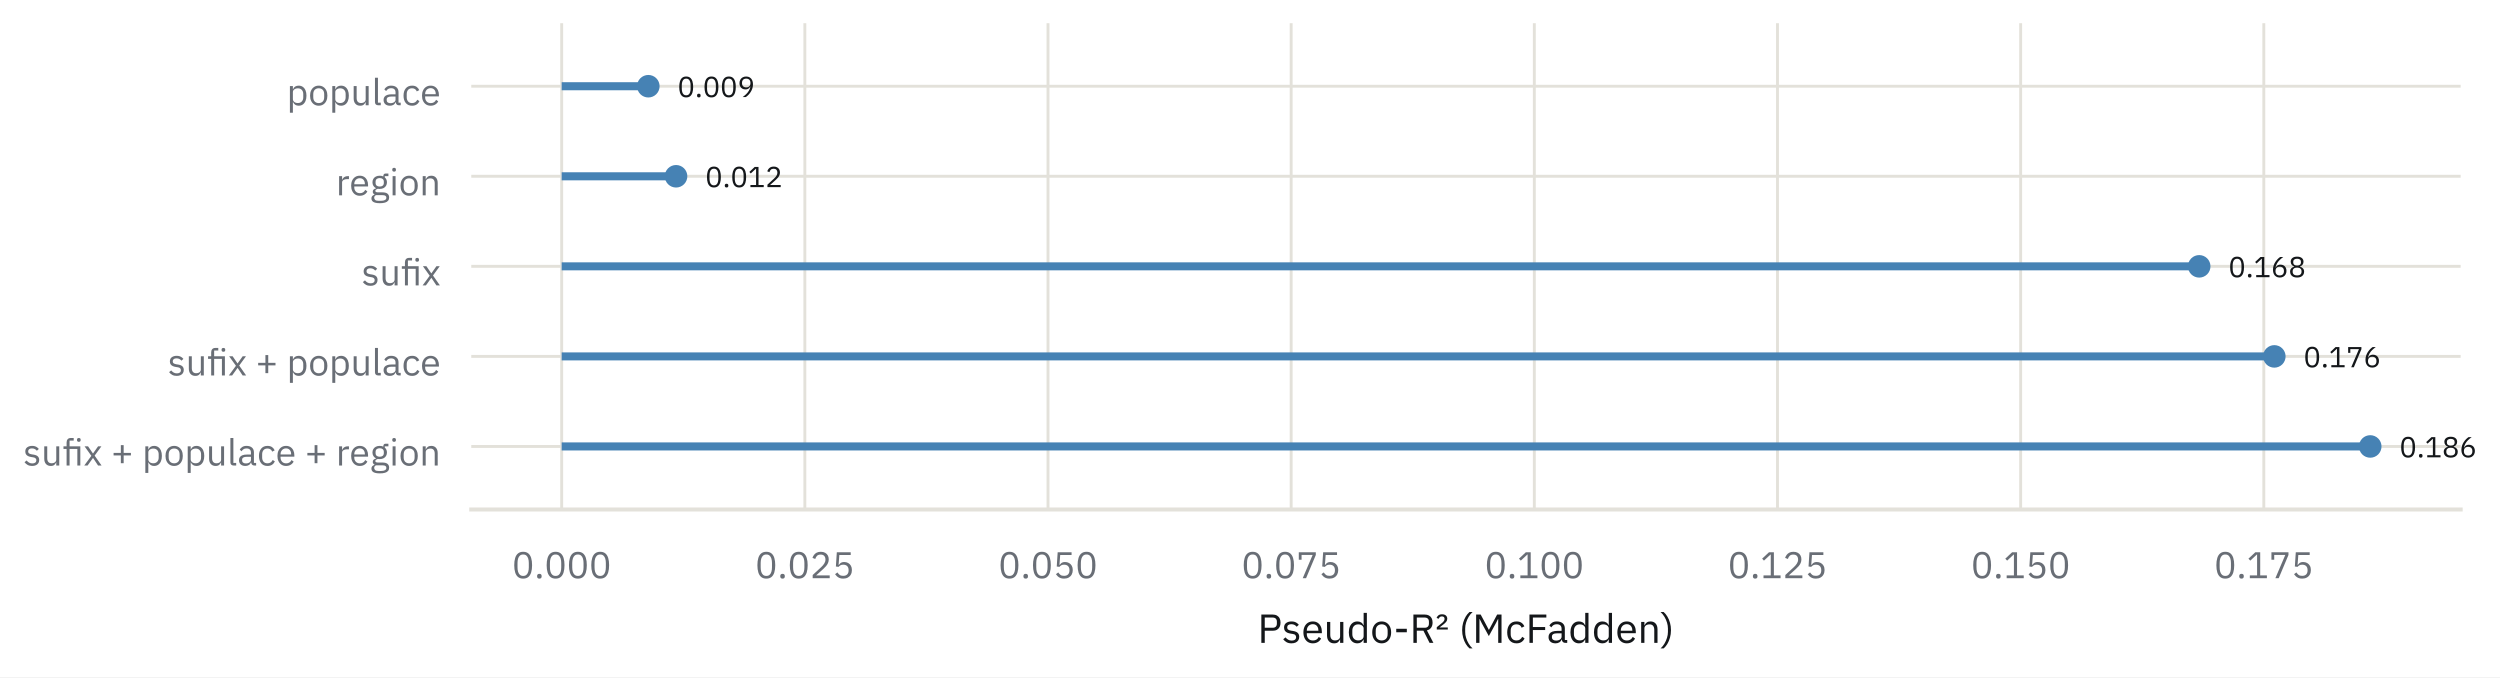
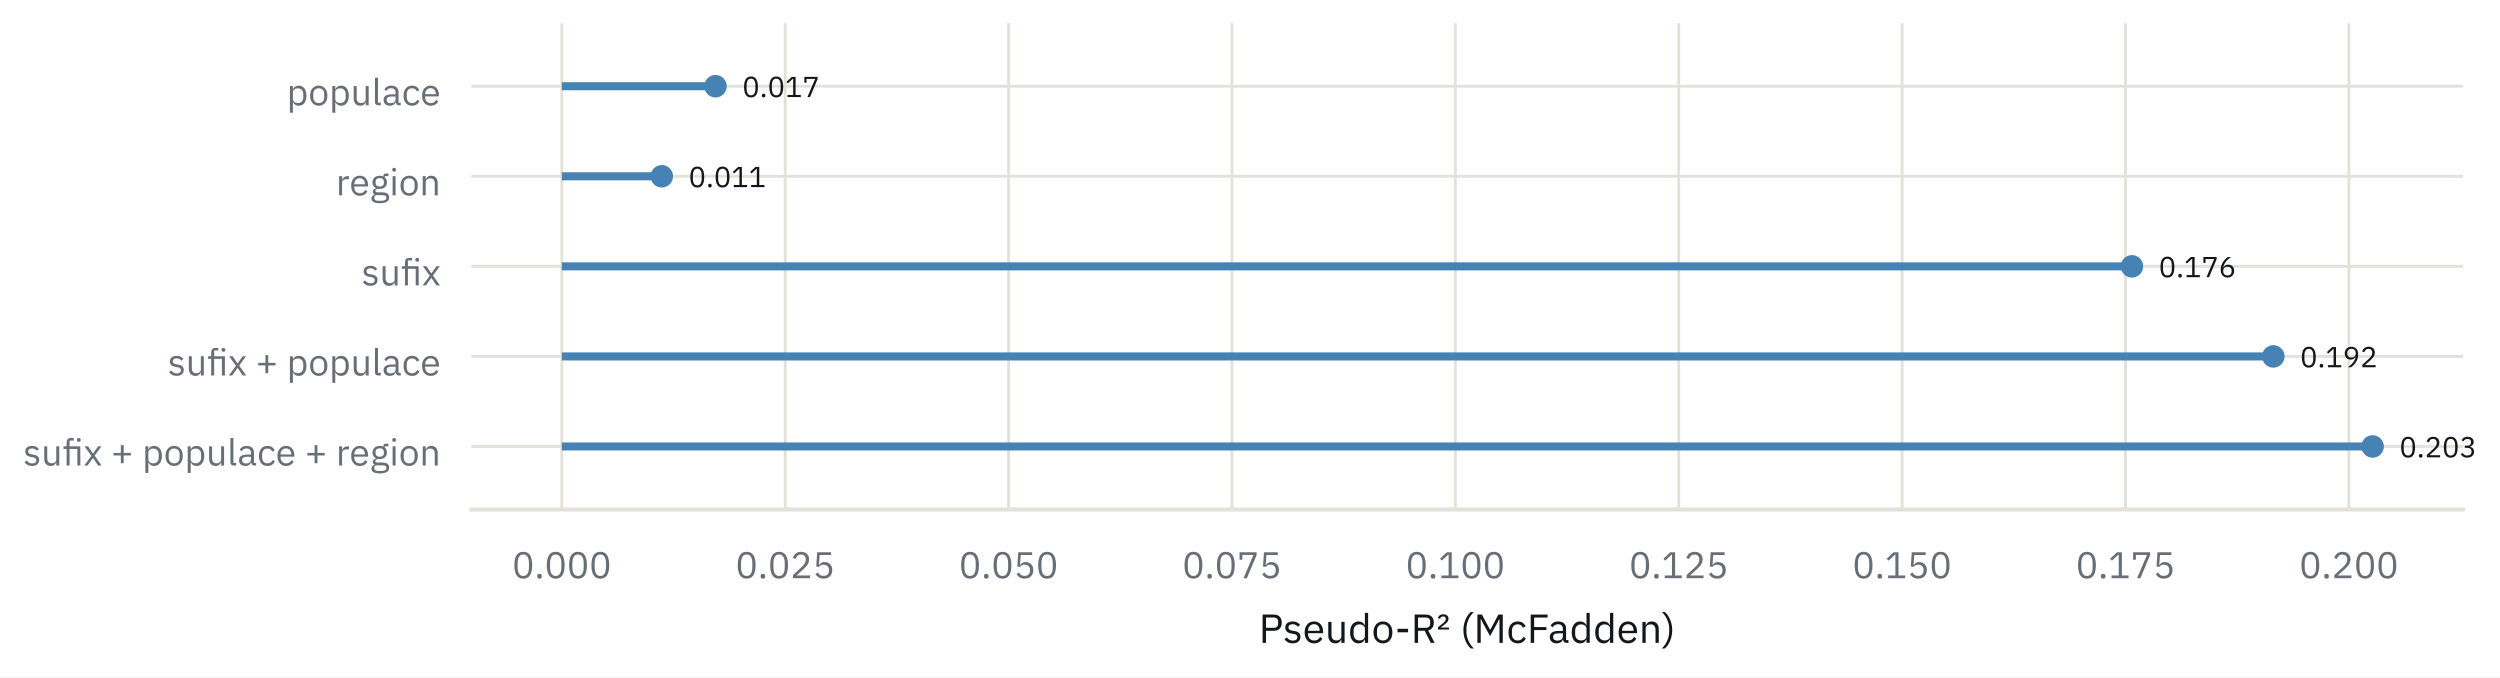
- <svg xmlns="http://www.w3.org/2000/svg" xmlns:xlink="http://www.w3.org/1999/xlink" width="776.691pt" height="210.384pt" viewBox="0 0 776.691 210.384" version="1.1">
+ <svg xmlns="http://www.w3.org/2000/svg" xmlns:xlink="http://www.w3.org/1999/xlink" width="776.662pt" height="210.384pt" viewBox="0 0 776.662 210.384" version="1.1">
  <defs>
    <style type="text/css">*{stroke-linejoin: round; stroke-linecap: butt}</style>
  </defs>
  <g id="figure_1">
    <g id="patch_1">
-       <path d="M -0 210.384  L 776.691 210.384  L 776.691 0  L -0 0  z " style="fill: #ffffff" />
+       <path d="M -0 210.384  L 776.662 210.384  L 776.662 0  L -0 0  z " style="fill: #ffffff" />
    </g>
    <g id="axes_1">
      <g id="patch_2">
-         <path d="M 146.406 158.289  L 764.471 158.289  L 764.471 7.2  L 146.406 7.2  z " style="fill: #ffffff" />
+         <path d="M 146.406 158.289  L 765.214 158.289  L 765.214 7.2  L 146.406 7.2  z " style="fill: #ffffff" />
      </g>
      <g id="matplotlib.axis_1">
        <g id="xtick_1">
          <g id="line2d_1">
-             <path d="M 174.5 158.289  L 174.5 7.2  " clip-path="url(#pc2c937f440)" style="fill: none; stroke: #e3e1da; stroke-width: 0.9; stroke-linecap: round" />
+             <path d="M 174.534 158.289  L 174.534 7.2  " clip-path="url(#p2b7a4da70d)" style="fill: none; stroke: #e3e1da; stroke-width: 0.9; stroke-linecap: round" />
          </g>
          <g id="text_1">
-             <g style="fill: #696e76" transform="translate(159.0694 179.6277) scale(0.1155 -0.1155)">
+             <g style="fill: #696e76" transform="translate(159.1031 179.6277) scale(0.1155 -0.1155)">
              <defs>
                <path id="IBMPlexSans-Regular-38" d="M 1920 -77  Q 1389 -77 1046 198  Q 704 474 544 989  Q 384 1504 384 2234  Q 384 2963 544 3481  Q 704 4000 1046 4272  Q 1389 4544 1920 4544  Q 2458 4544 2797 4272  Q 3136 4000 3296 3481  Q 3456 2963 3456 2234  Q 3456 1504 3296 989  Q 3136 474 2797 198  Q 2458 -77 1920 -77  z M 1920 390  Q 2272 390 2483 579  Q 2694 768 2793 1104  Q 2893 1440 2893 1869  L 2893 2598  Q 2893 3034 2793 3366  Q 2694 3699 2483 3888  Q 2272 4077 1920 4077  Q 1574 4077 1360 3888  Q 1146 3699 1046 3366  Q 947 3034 947 2598  L 947 1869  Q 947 1440 1046 1104  Q 1146 768 1360 579  Q 1574 390 1920 390  z " transform="scale(0.015625)" />
                <path id="IBMPlexSans-Regular-4c" d="M 870 -77  Q 672 -77 576 28  Q 480 134 480 294  L 480 378  Q 480 544 576 646  Q 672 749 870 749  Q 1075 749 1168 646  Q 1261 544 1261 378  L 1261 294  Q 1261 134 1168 28  Q 1075 -77 870 -77  z " transform="scale(0.015625)" />
              </defs>
              <use xlink:href="#IBMPlexSans-Regular-38" />
              <use xlink:href="#IBMPlexSans-Regular-4c" transform="translate(60 0)" />
              <use xlink:href="#IBMPlexSans-Regular-38" transform="translate(87.20312 0)" />
              <use xlink:href="#IBMPlexSans-Regular-38" transform="translate(147.2031 0)" />
              <use xlink:href="#IBMPlexSans-Regular-38" transform="translate(207.2031 0)" />
            </g>
          </g>
        </g>
        <g id="xtick_2">
          <g id="line2d_2">
-             <path d="M 250.045 158.289  L 250.045 7.2  " clip-path="url(#pc2c937f440)" style="fill: none; stroke: #e3e1da; stroke-width: 0.9; stroke-linecap: round" />
+             <path d="M 243.931 158.289  L 243.931 7.2  " clip-path="url(#p2b7a4da70d)" style="fill: none; stroke: #e3e1da; stroke-width: 0.9; stroke-linecap: round" />
          </g>
          <g id="text_2">
-             <g style="fill: #696e76" transform="translate(234.614 179.6277) scale(0.1155 -0.1155)">
+             <g style="fill: #696e76" transform="translate(228.5001 179.6277) scale(0.1155 -0.1155)">
              <defs>
                <path id="IBMPlexSans-Regular-3a" d="M 3411 474  L 3411 0  L 480 0  L 480 550  L 1939 1894  Q 2253 2182 2464 2508  Q 2675 2835 2675 3155  L 2675 3232  Q 2675 3603 2470 3833  Q 2266 4064 1850 4064  Q 1440 4064 1225 3846  Q 1011 3629 922 3309  L 442 3494  Q 531 3757 700 3997  Q 870 4237 1158 4390  Q 1446 4544 1875 4544  Q 2310 4544 2617 4377  Q 2925 4211 3085 3920  Q 3245 3629 3245 3245  Q 3245 2899 3120 2611  Q 2995 2323 2774 2067  Q 2554 1811 2266 1555  L 1062 474  L 3411 474  z " transform="scale(0.015625)" />
                <path id="IBMPlexSans-Regular-3d" d="M 3187 4467  L 3187 3994  L 1229 3994  L 1101 2291  L 1146 2291  Q 1254 2445 1376 2553  Q 1498 2662 1664 2723  Q 1830 2784 2061 2784  Q 2445 2784 2745 2617  Q 3046 2451 3219 2144  Q 3392 1837 3392 1402  Q 3392 966 3213 633  Q 3034 301 2698 112  Q 2362 -77 1888 -77  Q 1517 -77 1254 35  Q 992 147 809 320  Q 627 493 493 685  L 896 992  Q 1069 730 1277 566  Q 1485 403 1888 403  Q 2342 403 2582 646  Q 2822 890 2822 1331  L 2822 1395  Q 2822 1837 2582 2080  Q 2342 2323 1888 2323  Q 1581 2323 1405 2211  Q 1229 2099 1088 1946  L 634 2010  L 794 4467  L 3187 4467  z " transform="scale(0.015625)" />
              </defs>
              <use xlink:href="#IBMPlexSans-Regular-38" />
              <use xlink:href="#IBMPlexSans-Regular-4c" transform="translate(60 0)" />
              <use xlink:href="#IBMPlexSans-Regular-38" transform="translate(87.20312 0)" />
              <use xlink:href="#IBMPlexSans-Regular-3a" transform="translate(147.2031 0)" />
              <use xlink:href="#IBMPlexSans-Regular-3d" transform="translate(207.2031 0)" />
            </g>
          </g>
        </g>
        <g id="xtick_3">
          <g id="line2d_3">
-             <path d="M 325.59 158.289  L 325.59 7.2  " clip-path="url(#pc2c937f440)" style="fill: none; stroke: #e3e1da; stroke-width: 0.9; stroke-linecap: round" />
+             <path d="M 313.328 158.289  L 313.328 7.2  " clip-path="url(#p2b7a4da70d)" style="fill: none; stroke: #e3e1da; stroke-width: 0.9; stroke-linecap: round" />
          </g>
          <g id="text_3">
-             <g style="fill: #696e76" transform="translate(310.1585 179.6277) scale(0.1155 -0.1155)">
+             <g style="fill: #696e76" transform="translate(297.897 179.6277) scale(0.1155 -0.1155)">
              <use xlink:href="#IBMPlexSans-Regular-38" />
              <use xlink:href="#IBMPlexSans-Regular-4c" transform="translate(60 0)" />
              <use xlink:href="#IBMPlexSans-Regular-38" transform="translate(87.20312 0)" />
              <use xlink:href="#IBMPlexSans-Regular-3d" transform="translate(147.2031 0)" />
              <use xlink:href="#IBMPlexSans-Regular-38" transform="translate(207.2031 0)" />
            </g>
          </g>
        </g>
        <g id="xtick_4">
          <g id="line2d_4">
-             <path d="M 401.134 158.289  L 401.134 7.2  " clip-path="url(#pc2c937f440)" style="fill: none; stroke: #e3e1da; stroke-width: 0.9; stroke-linecap: round" />
+             <path d="M 382.725 158.289  L 382.725 7.2  " clip-path="url(#p2b7a4da70d)" style="fill: none; stroke: #e3e1da; stroke-width: 0.9; stroke-linecap: round" />
          </g>
          <g id="text_4">
-             <g style="fill: #696e76" transform="translate(385.7031 179.6277) scale(0.1155 -0.1155)">
+             <g style="fill: #696e76" transform="translate(367.294 179.6277) scale(0.1155 -0.1155)">
              <defs>
                <path id="IBMPlexSans-Regular-3f" d="M 1696 0  L 1120 0  L 2829 4006  L 922 4006  L 922 3174  L 442 3174  L 442 4467  L 3373 4467  L 3373 3994  L 1696 0  z " transform="scale(0.015625)" />
              </defs>
              <use xlink:href="#IBMPlexSans-Regular-38" />
              <use xlink:href="#IBMPlexSans-Regular-4c" transform="translate(60 0)" />
              <use xlink:href="#IBMPlexSans-Regular-38" transform="translate(87.20312 0)" />
              <use xlink:href="#IBMPlexSans-Regular-3f" transform="translate(147.2031 0)" />
              <use xlink:href="#IBMPlexSans-Regular-3d" transform="translate(207.2031 0)" />
            </g>
          </g>
        </g>
        <g id="xtick_5">
          <g id="line2d_5">
-             <path d="M 476.679 158.289  L 476.679 7.2  " clip-path="url(#pc2c937f440)" style="fill: none; stroke: #e3e1da; stroke-width: 0.9; stroke-linecap: round" />
+             <path d="M 452.122 158.289  L 452.122 7.2  " clip-path="url(#p2b7a4da70d)" style="fill: none; stroke: #e3e1da; stroke-width: 0.9; stroke-linecap: round" />
          </g>
          <g id="text_5">
-             <g style="fill: #696e76" transform="translate(461.2477 179.6277) scale(0.1155 -0.1155)">
+             <g style="fill: #696e76" transform="translate(436.6909 179.6277) scale(0.1155 -0.1155)">
              <defs>
                <path id="IBMPlexSans-Regular-39" d="M 3501 0  L 563 0  L 563 474  L 1811 474  L 1811 4070  L 1766 4070  L 640 3021  L 326 3360  L 1510 4467  L 2349 4467  L 2349 474  L 3501 474  L 3501 0  z " transform="scale(0.015625)" />
              </defs>
              <use xlink:href="#IBMPlexSans-Regular-38" />
              <use xlink:href="#IBMPlexSans-Regular-4c" transform="translate(60 0)" />
              <use xlink:href="#IBMPlexSans-Regular-39" transform="translate(87.20312 0)" />
              <use xlink:href="#IBMPlexSans-Regular-38" transform="translate(147.2031 0)" />
              <use xlink:href="#IBMPlexSans-Regular-38" transform="translate(207.2031 0)" />
            </g>
          </g>
        </g>
        <g id="xtick_6">
          <g id="line2d_6">
-             <path d="M 552.223 158.289  L 552.223 7.2  " clip-path="url(#pc2c937f440)" style="fill: none; stroke: #e3e1da; stroke-width: 0.9; stroke-linecap: round" />
+             <path d="M 521.519 158.289  L 521.519 7.2  " clip-path="url(#p2b7a4da70d)" style="fill: none; stroke: #e3e1da; stroke-width: 0.9; stroke-linecap: round" />
          </g>
          <g id="text_6">
-             <g style="fill: #696e76" transform="translate(536.7922 179.6277) scale(0.1155 -0.1155)">
+             <g style="fill: #696e76" transform="translate(506.0879 179.6277) scale(0.1155 -0.1155)">
              <use xlink:href="#IBMPlexSans-Regular-38" />
              <use xlink:href="#IBMPlexSans-Regular-4c" transform="translate(60 0)" />
              <use xlink:href="#IBMPlexSans-Regular-39" transform="translate(87.20312 0)" />
              <use xlink:href="#IBMPlexSans-Regular-3a" transform="translate(147.2031 0)" />
              <use xlink:href="#IBMPlexSans-Regular-3d" transform="translate(207.2031 0)" />
            </g>
          </g>
        </g>
        <g id="xtick_7">
          <g id="line2d_7">
-             <path d="M 627.768 158.289  L 627.768 7.2  " clip-path="url(#pc2c937f440)" style="fill: none; stroke: #e3e1da; stroke-width: 0.9; stroke-linecap: round" />
+             <path d="M 590.916 158.289  L 590.916 7.2  " clip-path="url(#p2b7a4da70d)" style="fill: none; stroke: #e3e1da; stroke-width: 0.9; stroke-linecap: round" />
          </g>
          <g id="text_7">
-             <g style="fill: #696e76" transform="translate(612.3368 179.6277) scale(0.1155 -0.1155)">
+             <g style="fill: #696e76" transform="translate(575.4848 179.6277) scale(0.1155 -0.1155)">
              <use xlink:href="#IBMPlexSans-Regular-38" />
              <use xlink:href="#IBMPlexSans-Regular-4c" transform="translate(60 0)" />
              <use xlink:href="#IBMPlexSans-Regular-39" transform="translate(87.20312 0)" />
              <use xlink:href="#IBMPlexSans-Regular-3d" transform="translate(147.2031 0)" />
              <use xlink:href="#IBMPlexSans-Regular-38" transform="translate(207.2031 0)" />
            </g>
          </g>
        </g>
        <g id="xtick_8">
          <g id="line2d_8">
-             <path d="M 703.312 158.289  L 703.312 7.2  " clip-path="url(#pc2c937f440)" style="fill: none; stroke: #e3e1da; stroke-width: 0.9; stroke-linecap: round" />
+             <path d="M 660.313 158.289  L 660.313 7.2  " clip-path="url(#p2b7a4da70d)" style="fill: none; stroke: #e3e1da; stroke-width: 0.9; stroke-linecap: round" />
          </g>
          <g id="text_8">
-             <g style="fill: #696e76" transform="translate(687.8814 179.6277) scale(0.1155 -0.1155)">
+             <g style="fill: #696e76" transform="translate(644.8818 179.6277) scale(0.1155 -0.1155)">
              <use xlink:href="#IBMPlexSans-Regular-38" />
              <use xlink:href="#IBMPlexSans-Regular-4c" transform="translate(60 0)" />
              <use xlink:href="#IBMPlexSans-Regular-39" transform="translate(87.20312 0)" />
              <use xlink:href="#IBMPlexSans-Regular-3f" transform="translate(147.2031 0)" />
              <use xlink:href="#IBMPlexSans-Regular-3d" transform="translate(207.2031 0)" />
            </g>
          </g>
        </g>
-         <g id="text_9">
-           <g style="fill: #14171a" transform="translate(390.6996 199.719) scale(0.126 -0.126)">
+         <g id="xtick_9">
+           <g id="line2d_9">
+             <path d="M 729.71 158.289  L 729.71 7.2  " clip-path="url(#p2b7a4da70d)" style="fill: none; stroke: #e3e1da; stroke-width: 0.9; stroke-linecap: round" />
+           </g>
+           <g id="text_9">
+             <g style="fill: #696e76" transform="translate(714.2787 179.6277) scale(0.1155 -0.1155)">
+               <use xlink:href="#IBMPlexSans-Regular-38" />
+               <use xlink:href="#IBMPlexSans-Regular-4c" transform="translate(60 0)" />
+               <use xlink:href="#IBMPlexSans-Regular-3a" transform="translate(87.20312 0)" />
+               <use xlink:href="#IBMPlexSans-Regular-38" transform="translate(147.2031 0)" />
+               <use xlink:href="#IBMPlexSans-Regular-38" transform="translate(207.2031 0)" />
+             </g>
+           </g>
+         </g>
+         <g id="text_10">
+           <g style="fill: #14171a" transform="translate(391.0709 199.719) scale(0.126 -0.126)">
            <defs>
              <path id="IBMPlexSans-Regular-2d" d="M 1133 0  L 595 0  L 595 4467  L 2374 4467  Q 2778 4467 3056 4310  Q 3334 4154 3478 3869  Q 3622 3584 3622 3187  Q 3622 2797 3478 2509  Q 3334 2221 3056 2064  Q 2778 1907 2374 1907  L 1133 1907  L 1133 0  z M 1133 3994  L 1133 2381  L 2374 2381  Q 2586 2381 2736 2454  Q 2886 2528 2966 2672  Q 3046 2816 3046 3021  L 3046 3354  Q 3046 3558 2966 3702  Q 2886 3846 2736 3920  Q 2586 3994 2374 3994  L 1133 3994  z " transform="scale(0.015625)" />
              <path id="IBMPlexSans-Regular-16" d="M 1536 -77  Q 1082 -77 768 99  Q 454 275 230 570  L 595 864  Q 787 627 1024 492  Q 1261 358 1574 358  Q 1901 358 2083 499  Q 2266 640 2266 896  Q 2266 1088 2141 1229  Q 2016 1370 1690 1414  L 1427 1453  Q 1126 1498 883 1603  Q 640 1709 502 1904  Q 365 2099 365 2406  Q 365 2899 701 3139  Q 1037 3379 1542 3379  Q 1811 3379 2019 3315  Q 2227 3251 2393 3132  Q 2560 3014 2694 2848  L 2355 2541  Q 2246 2694 2035 2819  Q 1824 2944 1504 2944  Q 1190 2944 1024 2806  Q 858 2669 858 2432  Q 858 2195 1021 2083  Q 1184 1971 1491 1920  L 1747 1882  Q 2298 1798 2528 1564  Q 2758 1331 2758 954  Q 2758 634 2611 403  Q 2464 173 2189 48  Q 1914 -77 1536 -77  z " transform="scale(0.015625)" />
              <path id="IBMPlexSans-Regular-6" d="M 1786 -77  Q 1338 -77 1005 137  Q 672 352 486 739  Q 301 1126 301 1651  Q 301 2176 486 2563  Q 672 2950 1005 3164  Q 1338 3379 1786 3379  Q 2227 3379 2547 3171  Q 2867 2963 3040 2598  Q 3213 2234 3213 1766  L 3213 1523  L 838 1523  L 838 1370  Q 838 941 1097 656  Q 1357 371 1818 371  Q 2131 371 2364 518  Q 2598 666 2726 941  L 3091 678  Q 2931 346 2592 134  Q 2253 -77 1786 -77  z M 1786 2950  Q 1510 2950 1296 2822  Q 1082 2694 960 2467  Q 838 2240 838 1952  L 838 1907  L 2662 1907  L 2662 1978  Q 2662 2272 2553 2489  Q 2445 2707 2246 2828  Q 2048 2950 1786 2950  z " transform="scale(0.015625)" />
              <path id="IBMPlexSans-Regular-18" d="M 2579 0  L 2579 538  L 2554 538  Q 2458 301 2250 112  Q 2042 -77 1626 -77  Q 1120 -77 816 252  Q 512 582 512 1184  L 512 3302  L 1024 3302  L 1024 1274  Q 1024 832 1216 608  Q 1408 384 1779 384  Q 1984 384 2166 451  Q 2349 518 2464 659  Q 2579 800 2579 1018  L 2579 3302  L 3091 3302  L 3091 0  L 2579 0  z " transform="scale(0.015625)" />
              <path id="IBMPlexSans-Regular-5" d="M 2656 0  L 2656 538  L 2630 538  Q 2483 230 2243 76  Q 2003 -77 1664 -77  Q 1254 -77 950 134  Q 646 346 483 736  Q 320 1126 320 1651  Q 320 2182 483 2569  Q 646 2957 950 3168  Q 1254 3379 1664 3379  Q 2003 3379 2252 3228  Q 2502 3078 2630 2765  L 2656 2765  L 2656 4736  L 3168 4736  L 3168 0  L 2656 0  z M 1805 384  Q 2042 384 2234 464  Q 2426 544 2541 694  Q 2656 845 2656 1056  L 2656 2285  Q 2656 2470 2541 2611  Q 2426 2752 2234 2835  Q 2042 2918 1805 2918  Q 1376 2918 1123 2646  Q 870 2374 870 1933  L 870 1370  Q 870 928 1123 656  Q 1376 384 1805 384  z " transform="scale(0.015625)" />
              <path id="IBMPlexSans-Regular-12" d="M 1792 -77  Q 1350 -77 1014 137  Q 678 352 489 739  Q 301 1126 301 1651  Q 301 2176 489 2563  Q 678 2950 1014 3164  Q 1350 3379 1792 3379  Q 2234 3379 2570 3164  Q 2906 2950 3094 2563  Q 3283 2176 3283 1651  Q 3283 1126 3094 739  Q 2906 352 2570 137  Q 2234 -77 1792 -77  z M 1792 378  Q 2208 378 2470 634  Q 2733 890 2733 1414  L 2733 1888  Q 2733 2413 2470 2669  Q 2208 2925 1792 2925  Q 1382 2925 1116 2669  Q 851 2413 851 1888  L 851 1414  Q 851 890 1116 634  Q 1382 378 1792 378  z " transform="scale(0.015625)" />
              <path id="IBMPlexSans-Regular-44" d="M 2112 1670  L 442 1670  L 442 2221  L 2112 2221  L 2112 1670  z " transform="scale(0.015625)" />
              <path id="IBMPlexSans-Regular-2f" d="M 1133 1920  L 1133 0  L 595 0  L 595 4467  L 2374 4467  Q 2765 4467 3043 4320  Q 3322 4173 3472 3891  Q 3622 3610 3622 3200  Q 3622 2714 3392 2394  Q 3162 2074 2726 1971  L 3750 0  L 3142 0  L 2176 1920  L 1133 1920  z M 1133 2381  L 2374 2381  Q 2586 2381 2736 2454  Q 2886 2528 2966 2672  Q 3046 2816 3046 3021  L 3046 3354  Q 3046 3558 2966 3702  Q 2886 3846 2736 3920  Q 2586 3994 2374 3994  L 1133 3994  L 1133 2381  z " transform="scale(0.015625)" />
              <path id="IBMPlexSans-Regular-31e" d="M 1990 2426  L 1990 2106  L 250 2106  L 250 2470  L 1082 3142  Q 1267 3296 1372 3446  Q 1478 3597 1478 3770  L 1478 3808  Q 1478 3974 1372 4073  Q 1267 4173 1062 4173  Q 845 4173 729 4064  Q 614 3955 563 3802  L 218 3930  Q 294 4154 499 4330  Q 704 4506 1088 4506  Q 1485 4506 1696 4310  Q 1907 4115 1907 3808  Q 1907 3533 1737 3321  Q 1568 3110 1299 2906  L 678 2426  L 1990 2426  z " transform="scale(0.015625)" />
              <path id="IBMPlexSans-Regular-3b3" transform="scale(0.015625)" />
              <path id="IBMPlexSans-Regular-62" d="M 531 1997  Q 531 2618 684 3165  Q 838 3712 1100 4150  Q 1363 4589 1690 4864  L 2176 4864  Q 1824 4544 1561 4109  Q 1299 3674 1155 3194  Q 1011 2714 1011 2266  L 1011 1715  Q 1011 1267 1158 784  Q 1306 301 1568 -134  Q 1830 -570 2176 -877  L 1690 -877  Q 1376 -608 1110 -173  Q 845 262 688 819  Q 531 1376 531 1997  z " transform="scale(0.015625)" />
              <path id="IBMPlexSans-Regular-2a" d="M 595 0  L 595 4467  L 1312 4467  L 2157 2886  L 2592 2061  L 2624 2061  L 3066 2886  L 3910 4467  L 4602 4467  L 4602 0  L 4077 0  L 4077 3014  L 4077 3763  L 4045 3763  L 3667 3014  L 2598 1069  L 1530 3014  L 1152 3763  L 1120 3763  L 1120 3014  L 1120 0  L 595 0  z " transform="scale(0.015625)" />
              <path id="IBMPlexSans-Regular-4" d="M 1773 -77  Q 1075 -77 688 390  Q 301 858 301 1651  Q 301 2445 688 2912  Q 1075 3379 1773 3379  Q 2266 3379 2566 3161  Q 2867 2944 3008 2605  L 2579 2387  Q 2490 2643 2282 2784  Q 2074 2925 1773 2925  Q 1318 2925 1084 2646  Q 851 2368 851 1933  L 851 1370  Q 851 941 1084 659  Q 1318 378 1773 378  Q 2086 378 2310 525  Q 2534 672 2669 954  L 3040 704  Q 2880 352 2563 137  Q 2246 -77 1773 -77  z " transform="scale(0.015625)" />
              <path id="IBMPlexSans-Regular-23" d="M 1133 0  L 595 0  L 595 4467  L 3258 4467  L 3258 3994  L 1133 3994  L 1133 2496  L 3072 2496  L 3072 2022  L 1133 2022  L 1133 0  z " transform="scale(0.015625)" />
              <path id="IBMPlexSans-Regular-1" d="M 3232 0  L 2944 0  Q 2739 0 2611 86  Q 2483 173 2425 326  Q 2368 480 2368 678  L 2368 723  L 2566 538  L 2342 538  Q 2240 237 1987 80  Q 1734 -77 1389 -77  Q 864 -77 573 192  Q 282 461 282 922  Q 282 1235 435 1449  Q 589 1664 899 1776  Q 1210 1888 1690 1888  L 2342 1888  L 2342 2214  Q 2342 2566 2150 2752  Q 1958 2938 1562 2938  Q 1267 2938 1062 2803  Q 858 2669 723 2445  L 416 2733  Q 550 2995 844 3187  Q 1139 3379 1587 3379  Q 2182 3379 2518 3084  Q 2854 2790 2854 2266  L 2854 448  L 3232 448  L 3232 0  z M 2342 1504  L 1664 1504  Q 1229 1504 1024 1376  Q 819 1248 819 1005  L 819 870  Q 819 627 998 492  Q 1178 358 1472 358  Q 1728 358 1923 438  Q 2118 518 2230 656  Q 2342 794 2342 960  L 2342 1504  z " transform="scale(0.015625)" />
              <path id="IBMPlexSans-Regular-11" d="M 1056 0  L 544 0  L 544 3302  L 1056 3302  L 1056 2765  L 1082 2765  Q 1203 3046 1424 3212  Q 1645 3379 2016 3379  Q 2528 3379 2825 3049  Q 3123 2720 3123 2118  L 3123 0  L 2611 0  L 2611 2029  Q 2611 2470 2422 2694  Q 2234 2918 1862 2918  Q 1658 2918 1472 2851  Q 1286 2784 1171 2643  Q 1056 2502 1056 2291  L 1056 0  z " transform="scale(0.015625)" />
              <path id="IBMPlexSans-Regular-63" d="M 1613 1997  Q 1613 1376 1456 819  Q 1299 262 1036 -173  Q 774 -608 454 -877  L -32 -877  Q 314 -570 576 -134  Q 838 301 985 784  Q 1133 1267 1133 1715  L 1133 2266  Q 1133 2714 989 3194  Q 845 3674 585 4109  Q 326 4544 -32 4864  L 454 4864  Q 781 4589 1043 4150  Q 1306 3712 1459 3165  Q 1613 2618 1613 1997  z " transform="scale(0.015625)" />
            </defs>
            <use xlink:href="#IBMPlexSans-Regular-2d" />
            <use xlink:href="#IBMPlexSans-Regular-16" transform="translate(59.59375 0)" />
            <use xlink:href="#IBMPlexSans-Regular-6" transform="translate(108.2969 0)" />
            <use xlink:href="#IBMPlexSans-Regular-18" transform="translate(163.2031 0)" />
            <use xlink:href="#IBMPlexSans-Regular-5" transform="translate(220 0)" />
            <use xlink:href="#IBMPlexSans-Regular-12" transform="translate(278 0)" />
            <use xlink:href="#IBMPlexSans-Regular-44" transform="translate(335 0)" />
            <use xlink:href="#IBMPlexSans-Regular-2f" transform="translate(374.9062 0)" />
            <use xlink:href="#IBMPlexSans-Regular-31e" transform="translate(437.9062 0)" />
            <use xlink:href="#IBMPlexSans-Regular-3b3" transform="translate(472.5 0)" />
            <use xlink:href="#IBMPlexSans-Regular-62" transform="translate(496.0938 0)" />
            <use xlink:href="#IBMPlexSans-Regular-2a" transform="translate(529.5938 0)" />
            <use xlink:href="#IBMPlexSans-Regular-4" transform="translate(610.7969 0)" />
            <use xlink:href="#IBMPlexSans-Regular-23" transform="translate(661.0938 0)" />
            <use xlink:href="#IBMPlexSans-Regular-1" transform="translate(713 0)" />
            <use xlink:href="#IBMPlexSans-Regular-5" transform="translate(766.4062 0)" />
            <use xlink:href="#IBMPlexSans-Regular-5" transform="translate(824.4062 0)" />
            <use xlink:href="#IBMPlexSans-Regular-6" transform="translate(882.4062 0)" />
            <use xlink:href="#IBMPlexSans-Regular-11" transform="translate(937.3125 0)" />
            <use xlink:href="#IBMPlexSans-Regular-63" transform="translate(994.1094 0)" />
          </g>
        </g>
      </g>
      <g id="matplotlib.axis_2">
        <g id="ytick_1">
-           <g id="line2d_9">
-             <path d="M 146.406 26.786  L 764.471 26.786  " clip-path="url(#pc2c937f440)" style="fill: none; stroke: #e3e1da; stroke-width: 0.9; stroke-linecap: round" />
-           </g>
-           <g id="text_10">
+           <g id="line2d_10">
+             <path d="M 146.406 26.786  L 765.214 26.786  " clip-path="url(#p2b7a4da70d)" style="fill: none; stroke: #e3e1da; stroke-width: 0.9; stroke-linecap: round" />
+           </g>
+           <g id="text_11">
            <g style="fill: #696e76" transform="translate(89.08769 32.70499) scale(0.1155 -0.1155)">
              <defs>
                <path id="IBMPlexSans-Regular-13" d="M 544 -1280  L 544 3302  L 1056 3302  L 1056 2765  L 1082 2765  Q 1210 3078 1459 3228  Q 1709 3379 2048 3379  Q 2464 3379 2765 3168  Q 3066 2957 3229 2569  Q 3392 2182 3392 1651  Q 3392 1126 3229 736  Q 3066 346 2765 134  Q 2464 -77 2048 -77  Q 1709 -77 1469 76  Q 1229 230 1082 538  L 1056 538  L 1056 -1280  L 544 -1280  z M 1907 384  Q 2342 384 2592 656  Q 2842 928 2842 1370  L 2842 1933  Q 2842 2374 2592 2646  Q 2342 2918 1907 2918  Q 1677 2918 1481 2835  Q 1286 2752 1171 2611  Q 1056 2470 1056 2285  L 1056 1056  Q 1056 845 1171 694  Q 1286 544 1481 464  Q 1677 384 1907 384  z " transform="scale(0.015625)" />
                <path id="IBMPlexSans-Regular-f" d="M 1542 0  L 1088 0  Q 826 0 685 150  Q 544 301 544 531  L 544 4736  L 1056 4736  L 1056 448  L 1542 448  L 1542 0  z " transform="scale(0.015625)" />
              </defs>
              <use xlink:href="#IBMPlexSans-Regular-13" />
              <use xlink:href="#IBMPlexSans-Regular-12" transform="translate(58 0)" />
              <use xlink:href="#IBMPlexSans-Regular-13" transform="translate(114 0)" />
              <use xlink:href="#IBMPlexSans-Regular-18" transform="translate(172 0)" />
              <use xlink:href="#IBMPlexSans-Regular-f" transform="translate(228.7969 0)" />
              <use xlink:href="#IBMPlexSans-Regular-1" transform="translate(256 0)" />
              <use xlink:href="#IBMPlexSans-Regular-4" transform="translate(309.4062 0)" />
              <use xlink:href="#IBMPlexSans-Regular-6" transform="translate(359.1094 0)" />
            </g>
          </g>
        </g>
        <g id="ytick_2">
-           <g id="line2d_10">
-             <path d="M 146.406 54.765  L 764.471 54.765  " clip-path="url(#pc2c937f440)" style="fill: none; stroke: #e3e1da; stroke-width: 0.9; stroke-linecap: round" />
-           </g>
-           <g id="text_11">
+           <g id="line2d_11">
+             <path d="M 146.406 54.765  L 765.214 54.765  " clip-path="url(#p2b7a4da70d)" style="fill: none; stroke: #e3e1da; stroke-width: 0.9; stroke-linecap: round" />
+           </g>
+           <g id="text_12">
            <g style="fill: #696e76" transform="translate(104.3698 60.68443) scale(0.1155 -0.1155)">
              <defs>
                <path id="IBMPlexSans-Regular-15" d="M 1056 0  L 544 0  L 544 3302  L 1056 3302  L 1056 2694  L 1088 2694  Q 1146 2854 1267 2992  Q 1389 3130 1581 3216  Q 1773 3302 2042 3302  L 2240 3302  L 2240 2790  L 1939 2790  Q 1664 2790 1465 2716  Q 1267 2643 1161 2521  Q 1056 2400 1056 2240  L 1056 0  z " transform="scale(0.015625)" />
                <path id="IBMPlexSans-Regular-8" d="M 3328 -365  Q 3328 -704 3149 -925  Q 2970 -1146 2614 -1251  Q 2259 -1357 1728 -1357  Q 1216 -1357 893 -1261  Q 570 -1165 422 -982  Q 275 -800 275 -544  Q 275 -275 416 -121  Q 557 32 800 96  L 800 166  Q 659 237 582 349  Q 506 461 506 627  Q 506 877 666 1008  Q 826 1139 1075 1203  L 1075 1229  Q 781 1370 617 1632  Q 454 1894 454 2240  Q 454 2579 608 2835  Q 762 3091 1043 3235  Q 1325 3379 1696 3379  Q 1875 3379 2032 3347  Q 2189 3315 2323 3251  L 2323 3309  Q 2323 3501 2412 3625  Q 2502 3750 2707 3750  L 3200 3750  L 3200 3302  L 2573 3302  L 2573 3091  Q 2752 2938 2851 2720  Q 2950 2502 2950 2240  Q 2950 1907 2796 1648  Q 2643 1389 2361 1245  Q 2080 1101 1702 1101  Q 1619 1101 1536 1110  Q 1453 1120 1382 1133  Q 1222 1088 1084 1001  Q 947 915 947 762  Q 947 614 1088 563  Q 1229 512 1453 512  L 2157 512  Q 2771 512 3049 278  Q 3328 45 3328 -365  z M 2848 -403  Q 2848 -205 2697 -86  Q 2547 32 2163 32  L 1062 32  Q 902 -38 828 -150  Q 755 -262 755 -416  Q 755 -634 918 -787  Q 1082 -941 1472 -941  L 1946 -941  Q 2374 -941 2611 -806  Q 2848 -672 2848 -403  z M 1702 1510  Q 2029 1510 2221 1667  Q 2413 1824 2413 2150  L 2413 2330  Q 2413 2656 2221 2813  Q 2029 2970 1702 2970  Q 1376 2970 1184 2813  Q 992 2656 992 2330  L 992 2150  Q 992 1824 1184 1667  Q 1376 1510 1702 1510  z " transform="scale(0.015625)" />
                <path id="IBMPlexSans-Regular-c" d="M 800 4077  Q 640 4077 563 4157  Q 486 4237 486 4365  L 486 4448  Q 486 4576 563 4656  Q 640 4736 800 4736  Q 966 4736 1040 4656  Q 1114 4576 1114 4448  L 1114 4365  Q 1114 4237 1040 4157  Q 966 4077 800 4077  z M 544 0  L 544 3302  L 1056 3302  L 1056 0  L 544 0  z " transform="scale(0.015625)" />
              </defs>
              <use xlink:href="#IBMPlexSans-Regular-15" />
              <use xlink:href="#IBMPlexSans-Regular-6" transform="translate(36.20312 0)" />
              <use xlink:href="#IBMPlexSans-Regular-8" transform="translate(91.10938 0)" />
              <use xlink:href="#IBMPlexSans-Regular-c" transform="translate(143.9062 0)" />
              <use xlink:href="#IBMPlexSans-Regular-12" transform="translate(168.9062 0)" />
              <use xlink:href="#IBMPlexSans-Regular-11" transform="translate(224.9062 0)" />
            </g>
          </g>
        </g>
        <g id="ytick_3">
-           <g id="line2d_11">
-             <path d="M 146.406 82.745  L 764.471 82.745  " clip-path="url(#pc2c937f440)" style="fill: none; stroke: #e3e1da; stroke-width: 0.9; stroke-linecap: round" />
-           </g>
-           <g id="text_12">
+           <g id="line2d_12">
+             <path d="M 146.406 82.745  L 765.214 82.745  " clip-path="url(#p2b7a4da70d)" style="fill: none; stroke: #e3e1da; stroke-width: 0.9; stroke-linecap: round" />
+           </g>
+           <g id="text_13">
            <g style="fill: #696e76" transform="translate(112.3158 88.66388) scale(0.1155 -0.1155)">
              <defs>
                <path id="IBMPlexSans-Regular-b4" d="M 723 0  L 723 2854  L 186 2854  L 186 3302  L 723 3302  L 723 3968  Q 723 4307 902 4521  Q 1082 4736 1446 4736  L 1946 4736  L 1946 4288  L 1235 4288  L 1235 3302  L 3085 3302  L 3085 0  L 2573 0  L 2573 2854  L 1235 2854  L 1235 0  L 723 0  z M 2829 4077  Q 2669 4077 2592 4157  Q 2515 4237 2515 4365  L 2515 4448  Q 2515 4576 2592 4656  Q 2669 4736 2829 4736  Q 2995 4736 3068 4656  Q 3142 4576 3142 4448  L 3142 4365  Q 3142 4237 3068 4157  Q 2995 4077 2829 4077  z " transform="scale(0.015625)" />
                <path id="IBMPlexSans-Regular-1b" d="M 134 0  L 1357 1664  L 186 3302  L 787 3302  L 1626 2074  L 1645 2074  L 2515 3302  L 3085 3302  L 1920 1702  L 3110 0  L 2509 0  L 1651 1293  L 1632 1293  L 704 0  L 134 0  z " transform="scale(0.015625)" />
              </defs>
              <use xlink:href="#IBMPlexSans-Regular-16" />
              <use xlink:href="#IBMPlexSans-Regular-18" transform="translate(48.70312 0)" />
              <use xlink:href="#IBMPlexSans-Regular-b4" transform="translate(105.5 0)" />
              <use xlink:href="#IBMPlexSans-Regular-1b" transform="translate(162.2031 0)" />
            </g>
          </g>
        </g>
        <g id="ytick_4">
-           <g id="line2d_12">
-             <path d="M 146.406 110.724  L 764.471 110.724  " clip-path="url(#pc2c937f440)" style="fill: none; stroke: #e3e1da; stroke-width: 0.9; stroke-linecap: round" />
-           </g>
-           <g id="text_13">
+           <g id="line2d_13">
+             <path d="M 146.406 110.724  L 765.214 110.724  " clip-path="url(#p2b7a4da70d)" style="fill: none; stroke: #e3e1da; stroke-width: 0.9; stroke-linecap: round" />
+           </g>
+           <g id="text_14">
            <g style="fill: #696e76" transform="translate(52.11687 116.6433) scale(0.1155 -0.1155)">
              <defs>
                <path id="IBMPlexSans-Regular-80" d="M 2163 397  L 1677 397  L 1677 1734  L 429 1734  L 429 2170  L 1677 2170  L 1677 3507  L 2163 3507  L 2163 2170  L 3411 2170  L 3411 1734  L 2163 1734  L 2163 397  z " transform="scale(0.015625)" />
              </defs>
              <use xlink:href="#IBMPlexSans-Regular-16" />
              <use xlink:href="#IBMPlexSans-Regular-18" transform="translate(48.70312 0)" />
              <use xlink:href="#IBMPlexSans-Regular-b4" transform="translate(105.5 0)" />
              <use xlink:href="#IBMPlexSans-Regular-1b" transform="translate(162.2031 0)" />
              <use xlink:href="#IBMPlexSans-Regular-3b3" transform="translate(212.9062 0)" />
              <use xlink:href="#IBMPlexSans-Regular-80" transform="translate(236.5 0)" />
              <use xlink:href="#IBMPlexSans-Regular-3b3" transform="translate(296.5 0)" />
              <use xlink:href="#IBMPlexSans-Regular-13" transform="translate(320.0938 0)" />
              <use xlink:href="#IBMPlexSans-Regular-12" transform="translate(378.0938 0)" />
              <use xlink:href="#IBMPlexSans-Regular-13" transform="translate(434.0938 0)" />
              <use xlink:href="#IBMPlexSans-Regular-18" transform="translate(492.0938 0)" />
              <use xlink:href="#IBMPlexSans-Regular-f" transform="translate(548.8906 0)" />
              <use xlink:href="#IBMPlexSans-Regular-1" transform="translate(576.0938 0)" />
              <use xlink:href="#IBMPlexSans-Regular-4" transform="translate(629.5 0)" />
              <use xlink:href="#IBMPlexSans-Regular-6" transform="translate(679.2031 0)" />
            </g>
          </g>
        </g>
        <g id="ytick_5">
-           <g id="line2d_13">
-             <path d="M 146.406 138.703  L 764.471 138.703  " clip-path="url(#pc2c937f440)" style="fill: none; stroke: #e3e1da; stroke-width: 0.9; stroke-linecap: round" />
-           </g>
-           <g id="text_14">
+           <g id="line2d_14">
+             <path d="M 146.406 138.703  L 765.214 138.703  " clip-path="url(#p2b7a4da70d)" style="fill: none; stroke: #e3e1da; stroke-width: 0.9; stroke-linecap: round" />
+           </g>
+           <g id="text_15">
            <g style="fill: #696e76" transform="translate(7.2 144.6228) scale(0.1155 -0.1155)">
              <use xlink:href="#IBMPlexSans-Regular-16" />
              <use xlink:href="#IBMPlexSans-Regular-18" transform="translate(48.70312 0)" />
              <use xlink:href="#IBMPlexSans-Regular-b4" transform="translate(105.5 0)" />
              <use xlink:href="#IBMPlexSans-Regular-1b" transform="translate(162.2031 0)" />
              <use xlink:href="#IBMPlexSans-Regular-3b3" transform="translate(212.9062 0)" />
              <use xlink:href="#IBMPlexSans-Regular-80" transform="translate(236.5 0)" />
              <use xlink:href="#IBMPlexSans-Regular-3b3" transform="translate(296.5 0)" />
              <use xlink:href="#IBMPlexSans-Regular-13" transform="translate(320.0938 0)" />
              <use xlink:href="#IBMPlexSans-Regular-12" transform="translate(378.0938 0)" />
              <use xlink:href="#IBMPlexSans-Regular-13" transform="translate(434.0938 0)" />
              <use xlink:href="#IBMPlexSans-Regular-18" transform="translate(492.0938 0)" />
              <use xlink:href="#IBMPlexSans-Regular-f" transform="translate(548.8906 0)" />
              <use xlink:href="#IBMPlexSans-Regular-1" transform="translate(576.0938 0)" />
              <use xlink:href="#IBMPlexSans-Regular-4" transform="translate(629.5 0)" />
              <use xlink:href="#IBMPlexSans-Regular-6" transform="translate(679.2031 0)" />
              <use xlink:href="#IBMPlexSans-Regular-3b3" transform="translate(734.1094 0)" />
              <use xlink:href="#IBMPlexSans-Regular-80" transform="translate(757.7031 0)" />
              <use xlink:href="#IBMPlexSans-Regular-3b3" transform="translate(817.7031 0)" />
              <use xlink:href="#IBMPlexSans-Regular-15" transform="translate(841.2969 0)" />
              <use xlink:href="#IBMPlexSans-Regular-6" transform="translate(877.5 0)" />
              <use xlink:href="#IBMPlexSans-Regular-8" transform="translate(932.4062 0)" />
              <use xlink:href="#IBMPlexSans-Regular-c" transform="translate(985.2031 0)" />
              <use xlink:href="#IBMPlexSans-Regular-12" transform="translate(1010.203 0)" />
              <use xlink:href="#IBMPlexSans-Regular-11" transform="translate(1066.203 0)" />
            </g>
          </g>
        </g>
      </g>
      <g id="LineCollection_1">
-         <path d="M 174.5 26.786  L 201.421 26.786  " clip-path="url(#pc2c937f440)" style="fill: none; stroke: #4682b4; stroke-width: 2.5" />
-       </g>
-       <g id="line2d_14">
+         <path d="M 174.534 26.786  L 222.283 26.786  " clip-path="url(#p2b7a4da70d)" style="fill: none; stroke: #4682b4; stroke-width: 2.5" />
+       </g>
+       <g id="line2d_15">
        <defs>
-           <path id="md2be2927c2" d="M 0 3.5  C 0.928 3.5 1.819 3.131 2.475 2.475  C 3.131 1.819 3.5 0.928 3.5 0  C 3.5 -0.928 3.131 -1.819 2.475 -2.475  C 1.819 -3.131 0.928 -3.5 0 -3.5  C -0.928 -3.5 -1.819 -3.131 -2.475 -2.475  C -3.131 -1.819 -3.5 -0.928 -3.5 0  C -3.5 0.928 -3.131 1.819 -2.475 2.475  C -1.819 3.131 -0.928 3.5 0 3.5  z " />
+           <path id="mfc516220d1" d="M 0 3.5  C 0.928 3.5 1.819 3.131 2.475 2.475  C 3.131 1.819 3.5 0.928 3.5 0  C 3.5 -0.928 3.131 -1.819 2.475 -2.475  C 1.819 -3.131 0.928 -3.5 0 -3.5  C -0.928 -3.5 -1.819 -3.131 -2.475 -2.475  C -3.131 -1.819 -3.5 -0.928 -3.5 0  C -3.5 0.928 -3.131 1.819 -2.475 2.475  C -1.819 3.131 -0.928 3.5 0 3.5  z " />
        </defs>
-         <g clip-path="url(#pc2c937f440)">
-           <use xlink:href="#md2be2927c2" x="201.421" y="26.786" style="fill: #4682b4" />
+         <g clip-path="url(#p2b7a4da70d)">
+           <use xlink:href="#mfc516220d1" x="222.283" y="26.786" style="fill: #4682b4" />
        </g>
      </g>
      <g id="LineCollection_2">
-         <path d="M 174.5 54.765  L 210.035 54.765  " clip-path="url(#pc2c937f440)" style="fill: none; stroke: #4682b4; stroke-width: 2.5" />
-       </g>
-       <g id="line2d_15">
-         <g clip-path="url(#pc2c937f440)">
-           <use xlink:href="#md2be2927c2" x="210.035" y="54.765" style="fill: #4682b4" />
+         <path d="M 174.534 54.765  L 205.597 54.765  " clip-path="url(#p2b7a4da70d)" style="fill: none; stroke: #4682b4; stroke-width: 2.5" />
+       </g>
+       <g id="line2d_16">
+         <g clip-path="url(#p2b7a4da70d)">
+           <use xlink:href="#mfc516220d1" x="205.597" y="54.765" style="fill: #4682b4" />
        </g>
      </g>
      <g id="LineCollection_3">
-         <path d="M 174.5 82.745  L 683.241 82.745  " clip-path="url(#pc2c937f440)" style="fill: none; stroke: #4682b4; stroke-width: 2.5" />
-       </g>
-       <g id="line2d_16">
-         <g clip-path="url(#pc2c937f440)">
-           <use xlink:href="#md2be2927c2" x="683.241" y="82.745" style="fill: #4682b4" />
+         <path d="M 174.534 82.745  L 662.313 82.745  " clip-path="url(#p2b7a4da70d)" style="fill: none; stroke: #4682b4; stroke-width: 2.5" />
+       </g>
+       <g id="line2d_17">
+         <g clip-path="url(#p2b7a4da70d)">
+           <use xlink:href="#mfc516220d1" x="662.313" y="82.745" style="fill: #4682b4" />
        </g>
      </g>
      <g id="LineCollection_4">
-         <path d="M 174.5 110.724  L 706.58 110.724  " clip-path="url(#pc2c937f440)" style="fill: none; stroke: #4682b4; stroke-width: 2.5" />
-       </g>
-       <g id="line2d_17">
-         <g clip-path="url(#pc2c937f440)">
-           <use xlink:href="#md2be2927c2" x="706.58" y="110.724" style="fill: #4682b4" />
+         <path d="M 174.534 110.724  L 706.241 110.724  " clip-path="url(#p2b7a4da70d)" style="fill: none; stroke: #4682b4; stroke-width: 2.5" />
+       </g>
+       <g id="line2d_18">
+         <g clip-path="url(#p2b7a4da70d)">
+           <use xlink:href="#mfc516220d1" x="706.241" y="110.724" style="fill: #4682b4" />
        </g>
      </g>
      <g id="LineCollection_5">
-         <path d="M 174.5 138.703  L 736.378 138.703  " clip-path="url(#pc2c937f440)" style="fill: none; stroke: #4682b4; stroke-width: 2.5" />
-       </g>
-       <g id="line2d_18">
-         <g clip-path="url(#pc2c937f440)">
-           <use xlink:href="#md2be2927c2" x="736.378" y="138.703" style="fill: #4682b4" />
+         <path d="M 174.534 138.703  L 737.086 138.703  " clip-path="url(#p2b7a4da70d)" style="fill: none; stroke: #4682b4; stroke-width: 2.5" />
+       </g>
+       <g id="line2d_19">
+         <g clip-path="url(#p2b7a4da70d)">
+           <use xlink:href="#mfc516220d1" x="737.086" y="138.703" style="fill: #4682b4" />
        </g>
      </g>
      <g id="patch_3">
-         <path d="M 146.406 158.289  L 764.471 158.289  " style="fill: none; stroke: #e3e1da; stroke-width: 1.25; stroke-linejoin: miter; stroke-linecap: square" />
-       </g>
-       <g id="text_15">
-         <g style="fill: #14171a" transform="translate(210.4859 30.16061) scale(0.09 -0.09)">
+         <path d="M 146.406 158.289  L 765.214 158.289  " style="fill: none; stroke: #e3e1da; stroke-width: 1.25; stroke-linejoin: miter; stroke-linecap: square" />
+       </g>
+       <g id="text_16">
+         <g style="fill: #14171a" transform="translate(230.611 30.16061) scale(0.09 -0.09)">
+           <use xlink:href="#IBMPlexSans-Regular-38" />
+           <use xlink:href="#IBMPlexSans-Regular-4c" transform="translate(60 0)" />
+           <use xlink:href="#IBMPlexSans-Regular-38" transform="translate(87.20312 0)" />
+           <use xlink:href="#IBMPlexSans-Regular-39" transform="translate(147.2031 0)" />
+           <use xlink:href="#IBMPlexSans-Regular-3f" transform="translate(207.2031 0)" />
+         </g>
+       </g>
+       <g id="text_17">
+         <g style="fill: #14171a" transform="translate(213.9246 58.14006) scale(0.09 -0.09)">
+           <use xlink:href="#IBMPlexSans-Regular-38" />
+           <use xlink:href="#IBMPlexSans-Regular-4c" transform="translate(60 0)" />
+           <use xlink:href="#IBMPlexSans-Regular-38" transform="translate(87.20312 0)" />
+           <use xlink:href="#IBMPlexSans-Regular-39" transform="translate(147.2031 0)" />
+           <use xlink:href="#IBMPlexSans-Regular-39" transform="translate(207.2031 0)" />
+         </g>
+       </g>
+       <g id="text_18">
+         <g style="fill: #14171a" transform="translate(670.6407 86.1195) scale(0.09 -0.09)">
+           <defs>
+             <path id="IBMPlexSans-Regular-3e" d="M 1926 -77  Q 1466 -77 1130 131  Q 794 339 611 723  Q 429 1107 429 1638  Q 429 2138 573 2573  Q 717 3008 957 3373  Q 1197 3738 1475 4016  Q 1754 4294 2022 4467  L 2714 4467  Q 2240 4122 1897 3786  Q 1555 3450 1331 3059  Q 1107 2669 986 2150  L 1018 2138  Q 1126 2323 1270 2467  Q 1414 2611 1619 2694  Q 1824 2778 2093 2778  Q 2477 2778 2774 2611  Q 3072 2445 3241 2134  Q 3411 1824 3411 1402  Q 3411 966 3225 630  Q 3040 294 2707 108  Q 2374 -77 1926 -77  z M 1920 390  Q 2214 390 2422 499  Q 2630 608 2742 819  Q 2854 1030 2854 1331  L 2854 1382  Q 2854 1683 2742 1894  Q 2630 2106 2422 2214  Q 2214 2323 1920 2323  Q 1626 2323 1418 2214  Q 1210 2106 1098 1894  Q 986 1683 986 1382  L 986 1331  Q 986 1030 1098 819  Q 1210 608 1418 499  Q 1626 390 1920 390  z " transform="scale(0.015625)" />
+           </defs>
+           <use xlink:href="#IBMPlexSans-Regular-38" />
+           <use xlink:href="#IBMPlexSans-Regular-4c" transform="translate(60 0)" />
+           <use xlink:href="#IBMPlexSans-Regular-39" transform="translate(87.20312 0)" />
+           <use xlink:href="#IBMPlexSans-Regular-3f" transform="translate(147.2031 0)" />
+           <use xlink:href="#IBMPlexSans-Regular-3e" transform="translate(207.2031 0)" />
+         </g>
+       </g>
+       <g id="text_19">
+         <g style="fill: #14171a" transform="translate(714.5683 114.0989) scale(0.09 -0.09)">
          <defs>
            <path id="IBMPlexSans-Regular-41" d="M 3411 2829  Q 3411 2330 3267 1894  Q 3123 1459 2883 1094  Q 2643 730 2364 451  Q 2086 173 1818 0  L 1126 0  Q 1606 352 1945 685  Q 2285 1018 2509 1408  Q 2733 1798 2854 2317  L 2822 2330  Q 2720 2150 2573 2003  Q 2426 1856 2224 1773  Q 2022 1690 1747 1690  Q 1363 1690 1065 1856  Q 768 2022 598 2332  Q 429 2643 429 3066  Q 429 3507 614 3840  Q 800 4173 1133 4358  Q 1466 4544 1914 4544  Q 2381 4544 2713 4336  Q 3046 4128 3228 3744  Q 3411 3360 3411 2829  z M 1920 2144  Q 2214 2144 2422 2253  Q 2630 2362 2742 2573  Q 2854 2784 2854 3085  L 2854 3136  Q 2854 3437 2742 3648  Q 2630 3859 2422 3968  Q 2214 4077 1920 4077  Q 1626 4077 1418 3968  Q 1210 3859 1098 3648  Q 986 3437 986 3136  L 986 3085  Q 986 2784 1098 2573  Q 1210 2362 1418 2253  Q 1626 2144 1920 2144  z " transform="scale(0.015625)" />
          </defs>
          <use xlink:href="#IBMPlexSans-Regular-38" />
          <use xlink:href="#IBMPlexSans-Regular-4c" transform="translate(60 0)" />
-           <use xlink:href="#IBMPlexSans-Regular-38" transform="translate(87.20312 0)" />
-           <use xlink:href="#IBMPlexSans-Regular-38" transform="translate(147.2031 0)" />
-           <use xlink:href="#IBMPlexSans-Regular-41" transform="translate(207.2031 0)" />
-         </g>
-       </g>
-       <g id="text_16">
-         <g style="fill: #14171a" transform="translate(219.1003 58.14006) scale(0.09 -0.09)">
-           <use xlink:href="#IBMPlexSans-Regular-38" />
-           <use xlink:href="#IBMPlexSans-Regular-4c" transform="translate(60 0)" />
-           <use xlink:href="#IBMPlexSans-Regular-38" transform="translate(87.20312 0)" />
-           <use xlink:href="#IBMPlexSans-Regular-39" transform="translate(147.2031 0)" />
+           <use xlink:href="#IBMPlexSans-Regular-39" transform="translate(87.20312 0)" />
+           <use xlink:href="#IBMPlexSans-Regular-41" transform="translate(147.2031 0)" />
          <use xlink:href="#IBMPlexSans-Regular-3a" transform="translate(207.2031 0)" />
        </g>
      </g>
-       <g id="text_17">
-         <g style="fill: #14171a" transform="translate(692.3066 86.1195) scale(0.09 -0.09)">
+       <g id="text_20">
+         <g style="fill: #14171a" transform="translate(745.414 142.0784) scale(0.09 -0.09)">
          <defs>
-             <path id="IBMPlexSans-Regular-3e" d="M 1926 -77  Q 1466 -77 1130 131  Q 794 339 611 723  Q 429 1107 429 1638  Q 429 2138 573 2573  Q 717 3008 957 3373  Q 1197 3738 1475 4016  Q 1754 4294 2022 4467  L 2714 4467  Q 2240 4122 1897 3786  Q 1555 3450 1331 3059  Q 1107 2669 986 2150  L 1018 2138  Q 1126 2323 1270 2467  Q 1414 2611 1619 2694  Q 1824 2778 2093 2778  Q 2477 2778 2774 2611  Q 3072 2445 3241 2134  Q 3411 1824 3411 1402  Q 3411 966 3225 630  Q 3040 294 2707 108  Q 2374 -77 1926 -77  z M 1920 390  Q 2214 390 2422 499  Q 2630 608 2742 819  Q 2854 1030 2854 1331  L 2854 1382  Q 2854 1683 2742 1894  Q 2630 2106 2422 2214  Q 2214 2323 1920 2323  Q 1626 2323 1418 2214  Q 1210 2106 1098 1894  Q 986 1683 986 1382  L 986 1331  Q 986 1030 1098 819  Q 1210 608 1418 499  Q 1626 390 1920 390  z " transform="scale(0.015625)" />
-             <path id="IBMPlexSans-Regular-40" d="M 1920 -77  Q 1414 -77 1068 92  Q 723 262 547 556  Q 371 851 371 1216  Q 371 1670 620 1942  Q 870 2214 1274 2323  L 1274 2374  Q 922 2496 714 2768  Q 506 3040 506 3424  Q 506 3936 880 4240  Q 1254 4544 1920 4544  Q 2586 4544 2960 4240  Q 3334 3936 3334 3424  Q 3334 3040 3126 2768  Q 2918 2496 2566 2374  L 2566 2323  Q 2970 2214 3219 1942  Q 3469 1670 3469 1216  Q 3469 851 3293 556  Q 3117 262 2774 92  Q 2432 -77 1920 -77  z M 1920 390  Q 2387 390 2643 601  Q 2899 813 2899 1190  L 2899 1325  Q 2899 1702 2643 1913  Q 2387 2125 1920 2125  Q 1453 2125 1197 1913  Q 941 1702 941 1325  L 941 1190  Q 941 813 1197 601  Q 1453 390 1920 390  z M 1920 2573  Q 2336 2573 2557 2755  Q 2778 2938 2778 3277  L 2778 3373  Q 2778 3712 2557 3894  Q 2336 4077 1920 4077  Q 1504 4077 1283 3894  Q 1062 3712 1062 3373  L 1062 3277  Q 1062 2938 1283 2755  Q 1504 2573 1920 2573  z " transform="scale(0.015625)" />
+             <path id="IBMPlexSans-Regular-3b" d="M 1184 2573  L 1670 2573  Q 2125 2573 2352 2784  Q 2579 2995 2579 3315  L 2579 3360  Q 2579 3712 2358 3888  Q 2138 4064 1779 4064  Q 1434 4064 1216 3913  Q 998 3763 858 3507  L 461 3814  Q 576 3994 749 4160  Q 922 4326 1178 4435  Q 1434 4544 1792 4544  Q 2170 4544 2477 4413  Q 2784 4282 2966 4032  Q 3149 3782 3149 3418  Q 3149 2989 2899 2726  Q 2650 2464 2291 2374  L 2291 2349  Q 2534 2304 2748 2166  Q 2963 2029 3097 1795  Q 3232 1562 3232 1222  Q 3232 838 3043 547  Q 2854 256 2512 89  Q 2170 -77 1715 -77  Q 1331 -77 1059 35  Q 787 147 598 320  Q 410 493 269 685  L 672 992  Q 845 730 1072 566  Q 1299 403 1709 403  Q 2182 403 2425 620  Q 2669 838 2669 1229  L 2669 1280  Q 2669 1677 2425 1891  Q 2182 2106 1709 2106  L 1184 2106  L 1184 2573  z " transform="scale(0.015625)" />
          </defs>
          <use xlink:href="#IBMPlexSans-Regular-38" />
          <use xlink:href="#IBMPlexSans-Regular-4c" transform="translate(60 0)" />
-           <use xlink:href="#IBMPlexSans-Regular-39" transform="translate(87.20312 0)" />
-           <use xlink:href="#IBMPlexSans-Regular-3e" transform="translate(147.2031 0)" />
-           <use xlink:href="#IBMPlexSans-Regular-40" transform="translate(207.2031 0)" />
-         </g>
-       </g>
-       <g id="text_18">
-         <g style="fill: #14171a" transform="translate(715.6452 114.0989) scale(0.09 -0.09)">
-           <use xlink:href="#IBMPlexSans-Regular-38" />
-           <use xlink:href="#IBMPlexSans-Regular-4c" transform="translate(60 0)" />
-           <use xlink:href="#IBMPlexSans-Regular-39" transform="translate(87.20312 0)" />
-           <use xlink:href="#IBMPlexSans-Regular-3f" transform="translate(147.2031 0)" />
-           <use xlink:href="#IBMPlexSans-Regular-3e" transform="translate(207.2031 0)" />
-         </g>
-       </g>
-       <g id="text_19">
-         <g style="fill: #14171a" transform="translate(745.4429 142.0784) scale(0.09 -0.09)">
-           <use xlink:href="#IBMPlexSans-Regular-38" />
-           <use xlink:href="#IBMPlexSans-Regular-4c" transform="translate(60 0)" />
-           <use xlink:href="#IBMPlexSans-Regular-39" transform="translate(87.20312 0)" />
-           <use xlink:href="#IBMPlexSans-Regular-40" transform="translate(147.2031 0)" />
-           <use xlink:href="#IBMPlexSans-Regular-3e" transform="translate(207.2031 0)" />
+           <use xlink:href="#IBMPlexSans-Regular-3a" transform="translate(87.20312 0)" />
+           <use xlink:href="#IBMPlexSans-Regular-38" transform="translate(147.2031 0)" />
+           <use xlink:href="#IBMPlexSans-Regular-3b" transform="translate(207.2031 0)" />
        </g>
      </g>
    </g>
  </g>
  <defs>
-     <clipPath id="pc2c937f440">
-       <rect x="146.406" y="7.2" width="618.065" height="151.089" />
+     <clipPath id="p2b7a4da70d">
+       <rect x="146.406" y="7.2" width="618.808" height="151.089" />
    </clipPath>
  </defs>
</svg>
